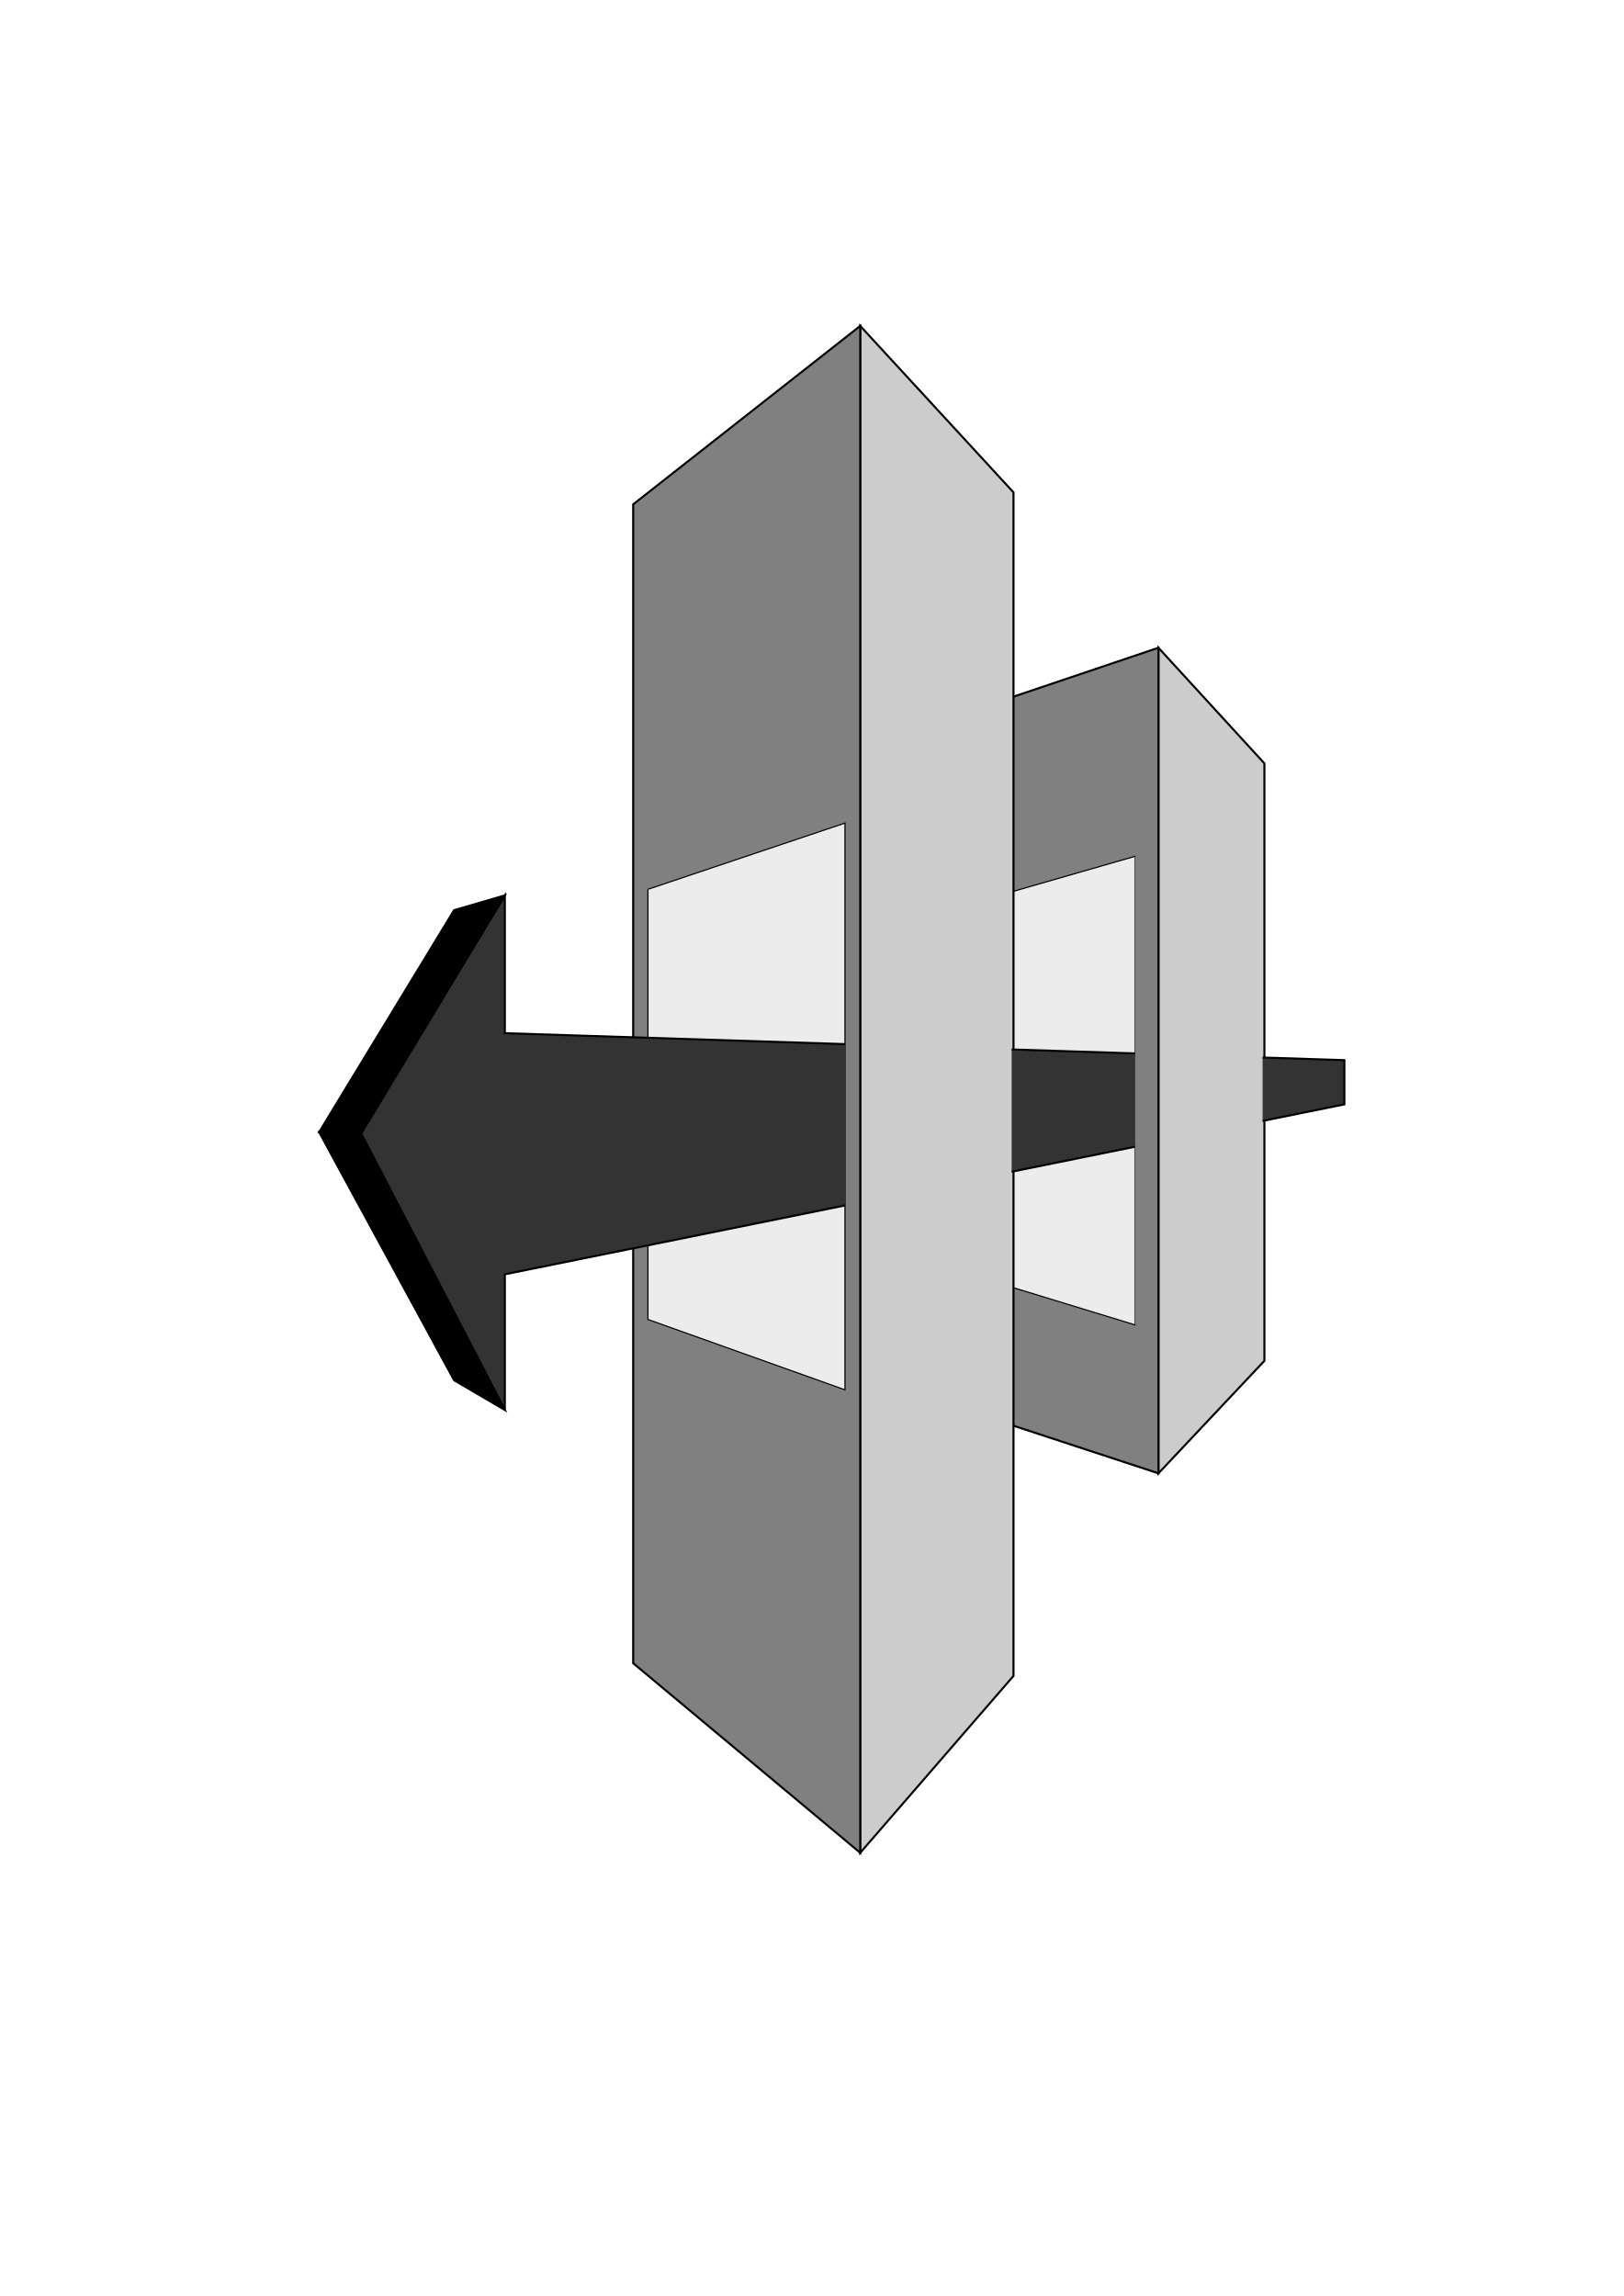
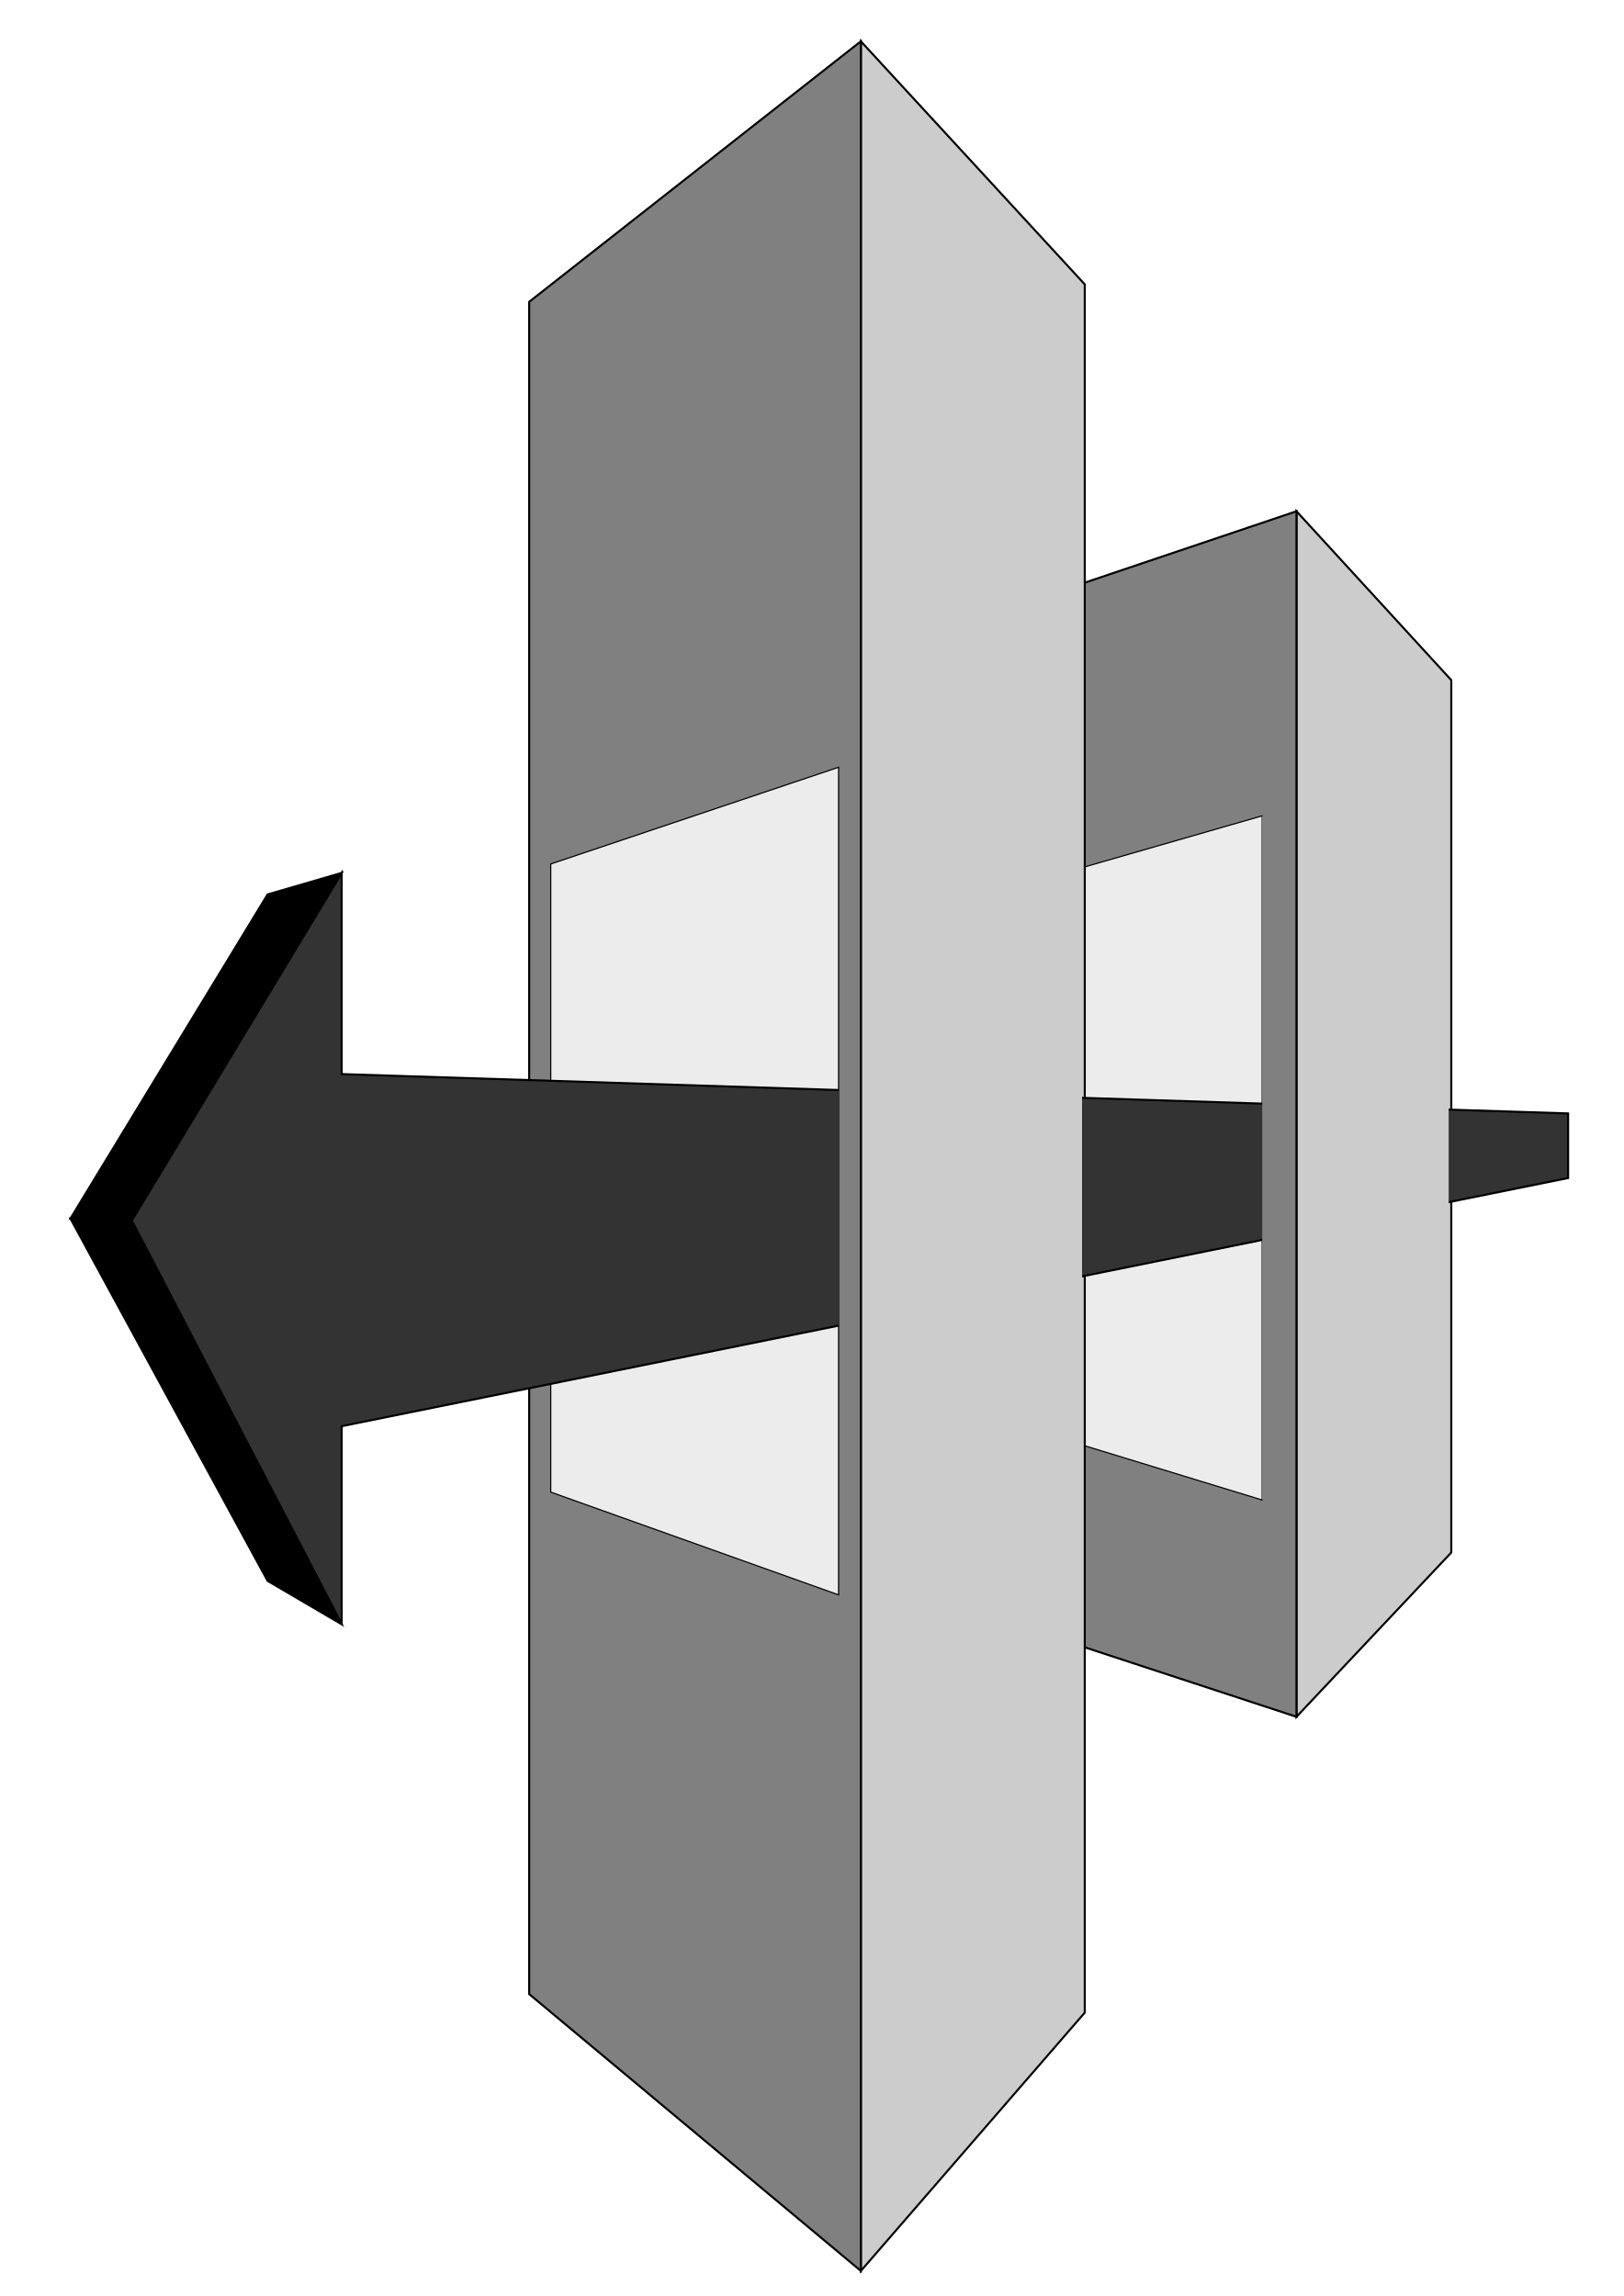
- <svg xmlns="http://www.w3.org/2000/svg" id="svg8" version="1.1" viewBox="0 0 210 297" height="297mm" width="210mm">
+ <svg xmlns="http://www.w3.org/2000/svg" width="210mm" height="297mm" viewBox="0 0 210 297" version="1.1" id="svg8">
  <defs id="defs2">
-     <filter height="1.002" y="-0.001" width="1.003" x="-0.002" id="filter1180" style="color-interpolation-filters:sRGB">
-       <feGaussianBlur id="feGaussianBlur1182" stdDeviation="0.035" />
+     <filter style="color-interpolation-filters:sRGB" id="filter1180" x="-0.002" width="1.003" y="-0.001" height="1.002">
+       <feGaussianBlur stdDeviation="0.035" id="feGaussianBlur1182" />
    </filter>
-     <clipPath id="clipPath1321" clipPathUnits="userSpaceOnUse">
-       <path id="path1323" d="m 453.05,442.408 81.467,33.161 v 232.606 l -81.467,11.314 z" style="display:none;fill:none;stroke:#000000;stroke-width:0.265px;stroke-linecap:butt;stroke-linejoin:miter;stroke-opacity:1" />
-       <path d="M 210.927,470.968 H 702.658 V 734.572 H 210.927 Z m 242.123,-28.56 v 277.081 l 81.467,-11.314 V 475.569 Z" class="powerclip" style="fill:none;stroke:#000000;stroke-width:0.265px;stroke-linecap:butt;stroke-linejoin:miter;stroke-opacity:1" id="lpe_path-effect1325" />
+     <clipPath clipPathUnits="userSpaceOnUse" id="clipPath1321">
+       <path style="display:none;fill:none;stroke:#000000;stroke-width:0.265px;stroke-linecap:butt;stroke-linejoin:miter;stroke-opacity:1" d="m 453.05,442.408 81.467,33.161 v 232.606 l -81.467,11.314 z" id="path1323" />
+       <path id="lpe_path-effect1325" style="fill:none;stroke:#000000;stroke-width:0.265px;stroke-linecap:butt;stroke-linejoin:miter;stroke-opacity:1" class="powerclip" d="M 211.108,471.534 H 702.501 V 734.5 H 211.108 Z m 241.942,-29.126 v 277.081 l 81.467,-11.314 V 475.569 Z" />
    </clipPath>
-     <clipPath id="clipPath1331" clipPathUnits="userSpaceOnUse">
-       <path id="path1333" d="m 157.372,121.357 v 60.606 l 16.51,-9.135 v -48.265 z" style="display:none;fill:none;stroke:#000000;stroke-width:0.265px;stroke-linecap:butt;stroke-linejoin:miter;stroke-opacity:1" />
-       <path d="M 46.631,47.404 H 189.589 V 255.609 H 46.631 Z M 157.372,121.357 v 60.606 l 16.51,-9.135 v -48.265 z" class="powerclip" style="fill:none;stroke:#000000;stroke-width:0.265px;stroke-linecap:butt;stroke-linejoin:miter;stroke-opacity:1" id="lpe_path-effect1335" />
+     <clipPath clipPathUnits="userSpaceOnUse" id="clipPath1331">
+       <path style="display:none;fill:none;stroke:#000000;stroke-width:0.265px;stroke-linecap:butt;stroke-linejoin:miter;stroke-opacity:1" d="m 157.372,121.357 v 60.606 l 16.51,-9.135 v -48.265 z" id="path1333" />
+       <path id="lpe_path-effect1335" style="fill:none;stroke:#000000;stroke-width:0.265px;stroke-linecap:butt;stroke-linejoin:miter;stroke-opacity:1" class="powerclip" d="M 46.703,47.511 H 189.547 V 255.497 H 46.703 Z M 157.372,121.357 v 60.606 l 16.51,-9.135 v -48.265 z" />
    </clipPath>
  </defs>
-   <g style="display:inline;mix-blend-mode:normal" id="layer1">
-     <g style="fill:#ff2a2a;filter:url(#filter1180)" id="g196">
-       <path points="163.53,98.749 163.53,176.028 133.439,169.442 133.439,105.518 " d="m 133.439,105.518 30.091,-6.769 v 77.279 l -30.091,-6.587 z" style="fill:#e9e9ff;fill-rule:evenodd;stroke:none;stroke-linejoin:round" id="path208" />
-       <path points="113.886,178.784 133.439,169.442 133.439,105.518 113.886,95.917 " d="m 113.886,95.917 v 82.867 l 19.553,-9.343 v -63.923 z" style="fill:#353564;fill-rule:evenodd;stroke:none;stroke-linejoin:round" id="path198" />
-       <path points="149.825,190.584 163.53,176.028 133.439,169.442 113.886,178.784 " d="m 113.886,178.784 35.938,11.8 13.706,-14.556 -30.091,-6.587 z" style="fill:#afafde;fill-rule:evenodd;stroke:none;stroke-linejoin:round" id="path206" />
-       <path points="149.825,83.79 163.53,98.749 133.439,105.518 113.886,95.917 " d="m 113.886,95.917 35.938,-12.127 13.706,14.959 -30.091,6.769 z" style="fill:#4d4d9f;fill-rule:evenodd;stroke:none;stroke-linejoin:round" id="path200" />
-       <path points="149.825,190.584 163.53,176.028 163.53,98.749 149.825,83.79 " d="M 149.825,83.79 V 190.584 l 13.706,-14.556 V 98.749 Z" style="fill:#d7d7ff;fill-rule:evenodd;stroke:none;stroke-linejoin:round" id="path204" />
-       <path points="149.825,83.79 149.825,190.584 113.886,178.784 113.886,95.917 " d="M 113.886,95.917 149.825,83.79 V 190.584 l -35.938,-11.8 z" style="fill:#8686bf;fill-rule:evenodd;stroke:none;stroke-linejoin:round" id="path202" />
+   <g id="layer1" style="display:inline;mix-blend-mode:normal">
+     <g transform="matrix(1.460821,0,0,1.460247,-51.1888,-56.22142)" id="g196" style="fill:#ff2a2a;filter:url(#filter1180)">
+       <path id="path208" style="fill:#e9e9ff;fill-rule:evenodd;stroke:none;stroke-linejoin:round" d="m 133.439,105.518 30.091,-6.769 v 77.279 l -30.091,-6.587 z" points="163.53,98.749 163.53,176.028 133.439,169.442 133.439,105.518 " />
+       <path id="path198" style="fill:#353564;fill-rule:evenodd;stroke:none;stroke-linejoin:round" d="m 113.886,95.917 v 82.867 l 19.553,-9.343 V 105.518 Z" points="113.886,178.784 133.439,169.442 133.439,105.518 113.886,95.917 " />
+       <path id="path206" style="fill:#afafde;fill-rule:evenodd;stroke:none;stroke-linejoin:round" d="m 113.886,178.784 35.938,11.8 13.706,-14.556 -30.091,-6.587 z" points="149.825,190.584 163.53,176.028 133.439,169.442 113.886,178.784 " />
+       <path id="path200" style="fill:#4d4d9f;fill-rule:evenodd;stroke:none;stroke-linejoin:round" d="m 113.886,95.917 35.938,-12.127 13.706,14.959 -30.091,6.769 z" points="149.825,83.79 163.53,98.749 133.439,105.518 113.886,95.917 " />
+       <path id="path204" style="fill:#d7d7ff;fill-rule:evenodd;stroke:none;stroke-linejoin:round" d="M 149.825,83.79 V 190.584 l 13.706,-14.556 V 98.749 Z" points="149.825,190.584 163.53,176.028 163.53,98.749 149.825,83.79 " />
+       <path id="path202" style="fill:#8686bf;fill-rule:evenodd;stroke:none;stroke-linejoin:round" d="M 113.886,95.917 149.825,83.79 V 190.584 l -35.938,-11.8 z" points="149.825,83.79 149.825,190.584 113.886,178.784 113.886,95.917 " />
    </g>
-     <g transform="translate(-10.58333,-10.58333)" id="g1194">
-       <path style="fill:#cccccc;stroke:#000000;stroke-width:0.265px;stroke-linecap:butt;stroke-linejoin:miter;stroke-opacity:1" d="m 160.408,94.374 13.706,14.959 v 77.279 l -13.706,14.556 z" id="path1188" />
-       <path style="fill:#808080;stroke:#000000;stroke-width:0.265px;stroke-linecap:butt;stroke-linejoin:miter;stroke-opacity:1" d="M 124.469,106.5 160.408,94.374 V 201.167 l -35.938,-11.8 z" id="path1190" />
+     <g style="stroke-width:0.685" id="g1194" transform="matrix(1.460821,0,0,1.460247,-66.64915,-71.6757)">
+       <path id="path1188" d="m 160.408,94.374 13.706,14.959 v 77.279 l -13.706,14.556 z" style="fill:#cccccc;stroke:#000000;stroke-width:0.181px;stroke-linecap:butt;stroke-linejoin:miter;stroke-opacity:1" />
+       <path id="path1190" d="M 124.469,106.5 160.408,94.374 V 201.167 l -35.938,-11.8 z" style="fill:#808080;stroke:#000000;stroke-width:0.181px;stroke-linecap:butt;stroke-linejoin:miter;stroke-opacity:1" />
    </g>
-     <g transform="translate(-10.58333,-10.58333)" clip-path="url(#clipPath1331)" id="g1199">
-       <path style="display:inline;mix-blend-mode:normal;fill:#ececec;stroke:#000000;stroke-width:0.15px;stroke-linecap:butt;stroke-linejoin:miter;stroke-opacity:1" d="m 132.764,128.438 24.608,-7.082 v 60.606 l -24.608,-7.525 z" id="path316-3-4" />
-       <path style="fill:#cccccc;stroke:#000000;stroke-width:0.265px;stroke-linecap:butt;stroke-linejoin:miter;stroke-opacity:1" d="m 121.84,52.743 19.824,21.532 V 227.373 l -19.824,22.881 z" id="path314" />
-       <path style="fill:#808080;stroke:#000000;stroke-width:0.265px;stroke-linecap:butt;stroke-linejoin:miter;stroke-opacity:1" d="M 92.476,75.821 121.84,52.743 V 250.254 l -29.364,-24.523 z" id="path316" />
-       <path id="path316-3" d="m 94.384,125.62 25.485,-8.566 v 73.311 l -25.485,-9.102 z" style="fill:#ececec;stroke:#000000;stroke-width:0.15px;stroke-linecap:butt;stroke-linejoin:miter;stroke-opacity:1" />
-       <path clip-path="url(#clipPath1321)" transform="scale(0.2645833)" d="M 286.775,477.764 216.5,594.18 286.775,729.342 V 663.014 L 697.158,579.93 V 558.301 L 286.775,545.129 Z" style="fill:#333333;stroke:#000000;stroke-width:1px;stroke-linecap:butt;stroke-linejoin:miter;stroke-opacity:1" id="path1302" />
-       <path id="path1308" d="m 57.282,157.21 -5.421,-0.181 17.459,-28.713 6.556,-1.909 z" style="fill:#000000;stroke:#000000;stroke-width:0.265px;stroke-linecap:butt;stroke-linejoin:miter;stroke-opacity:1" />
-       <path id="path1310" d="m 57.282,157.21 -5.421,-0.181 17.459,32.1 6.556,3.843 z" style="fill:#000000;stroke:#000000;stroke-width:0.265px;stroke-linecap:butt;stroke-linejoin:miter;stroke-opacity:1" />
+     <g style="stroke-width:0.685" id="g1199" clip-path="url(#clipPath1331)" transform="matrix(1.460821,0,0,1.460247,-66.64915,-71.6757)">
+       <path id="path316-3-4" d="m 132.764,128.438 24.608,-7.082 v 60.606 l -24.608,-7.525 z" style="display:inline;mix-blend-mode:normal;fill:#ececec;stroke:#000000;stroke-width:0.103px;stroke-linecap:butt;stroke-linejoin:miter;stroke-opacity:1" />
+       <path id="path314" d="m 121.84,52.743 19.824,21.532 V 227.373 l -19.824,22.881 z" style="fill:#cccccc;stroke:#000000;stroke-width:0.181px;stroke-linecap:butt;stroke-linejoin:miter;stroke-opacity:1" />
+       <path id="path316" d="M 92.476,75.821 121.84,52.743 V 250.254 l -29.364,-24.523 z" style="fill:#808080;stroke:#000000;stroke-width:0.181px;stroke-linecap:butt;stroke-linejoin:miter;stroke-opacity:1" />
+       <path style="fill:#ececec;stroke:#000000;stroke-width:0.103px;stroke-linecap:butt;stroke-linejoin:miter;stroke-opacity:1" d="m 94.384,125.62 25.485,-8.566 v 73.311 l -25.485,-9.102 z" id="path316-3" />
+       <path id="path1302" style="fill:#333333;stroke:#000000;stroke-width:0.685px;stroke-linecap:butt;stroke-linejoin:miter;stroke-opacity:1" d="M 286.775,477.764 216.5,594.18 286.775,729.342 V 663.014 L 697.158,579.93 V 558.301 L 286.775,545.129 Z" transform="scale(0.2645833)" clip-path="url(#clipPath1321)" />
+       <path style="fill:#000000;stroke:#000000;stroke-width:0.181px;stroke-linecap:butt;stroke-linejoin:miter;stroke-opacity:1" d="m 57.282,157.21 -5.421,-0.181 17.459,-28.713 6.556,-1.909 z" id="path1308" />
+       <path style="fill:#000000;stroke:#000000;stroke-width:0.181px;stroke-linecap:butt;stroke-linejoin:miter;stroke-opacity:1" d="m 57.282,157.21 -5.421,-0.181 17.459,32.1 6.556,3.843 z" id="path1310" />
    </g>
  </g>
</svg>
